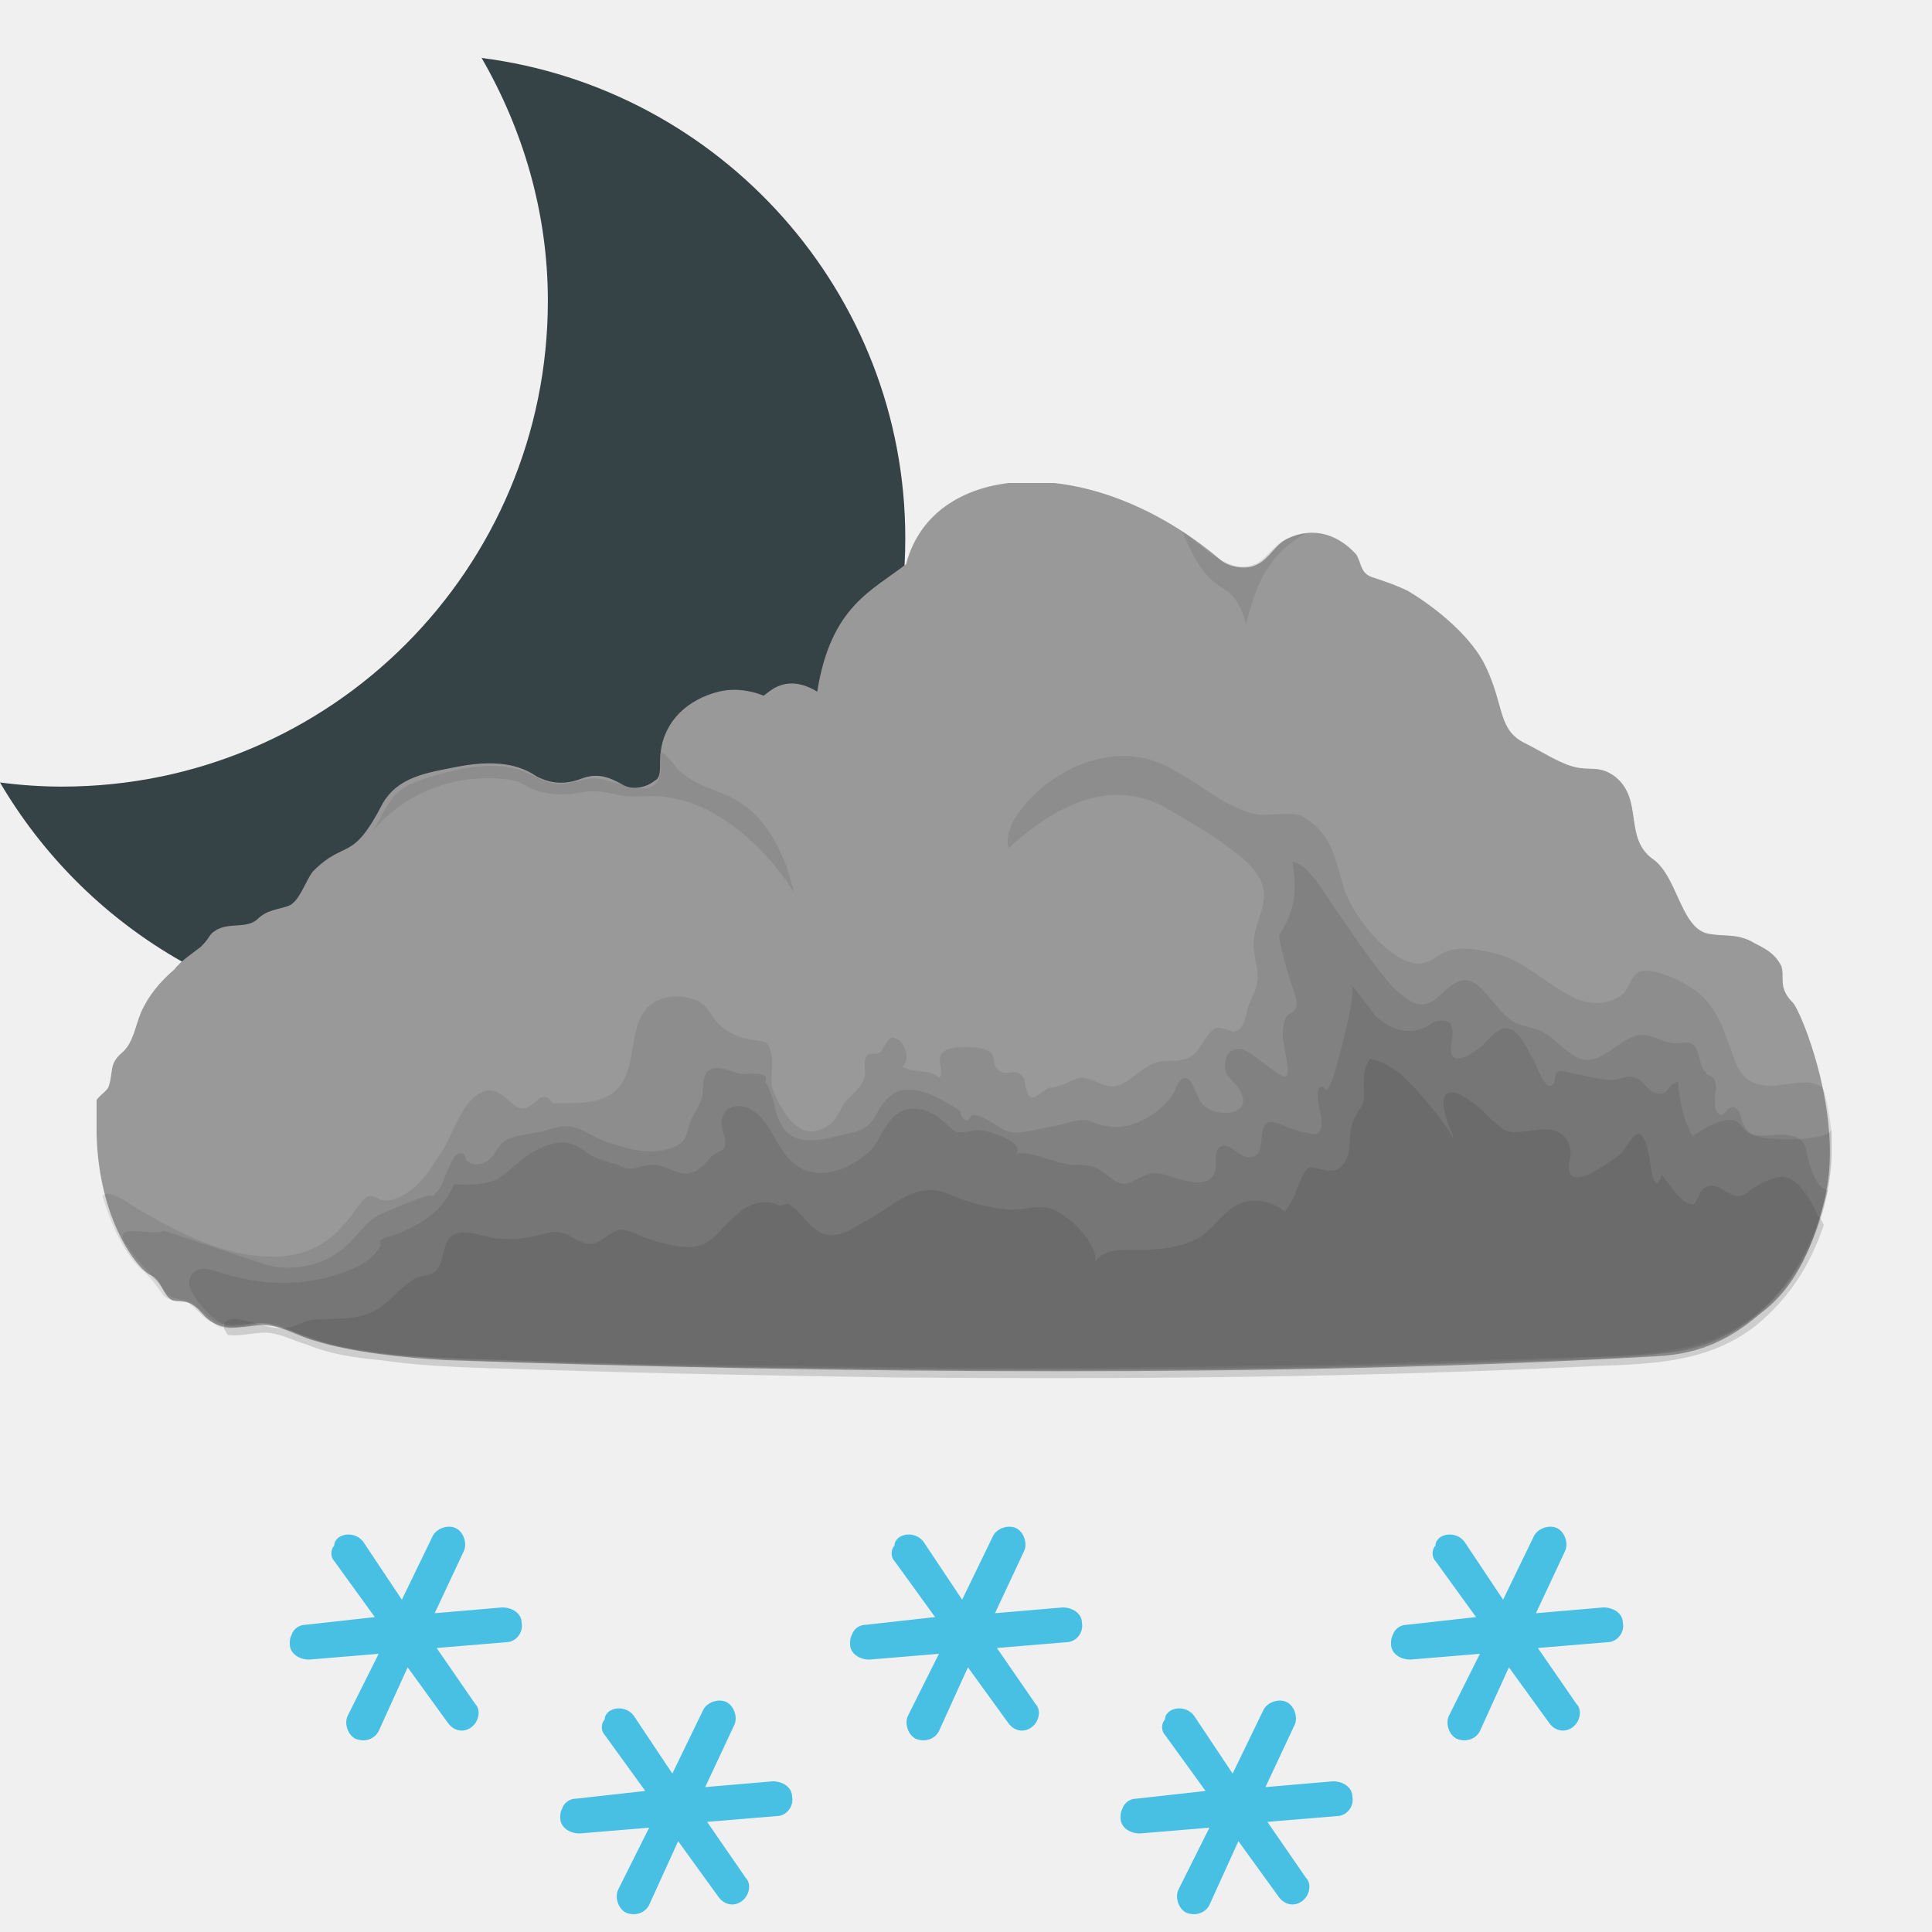
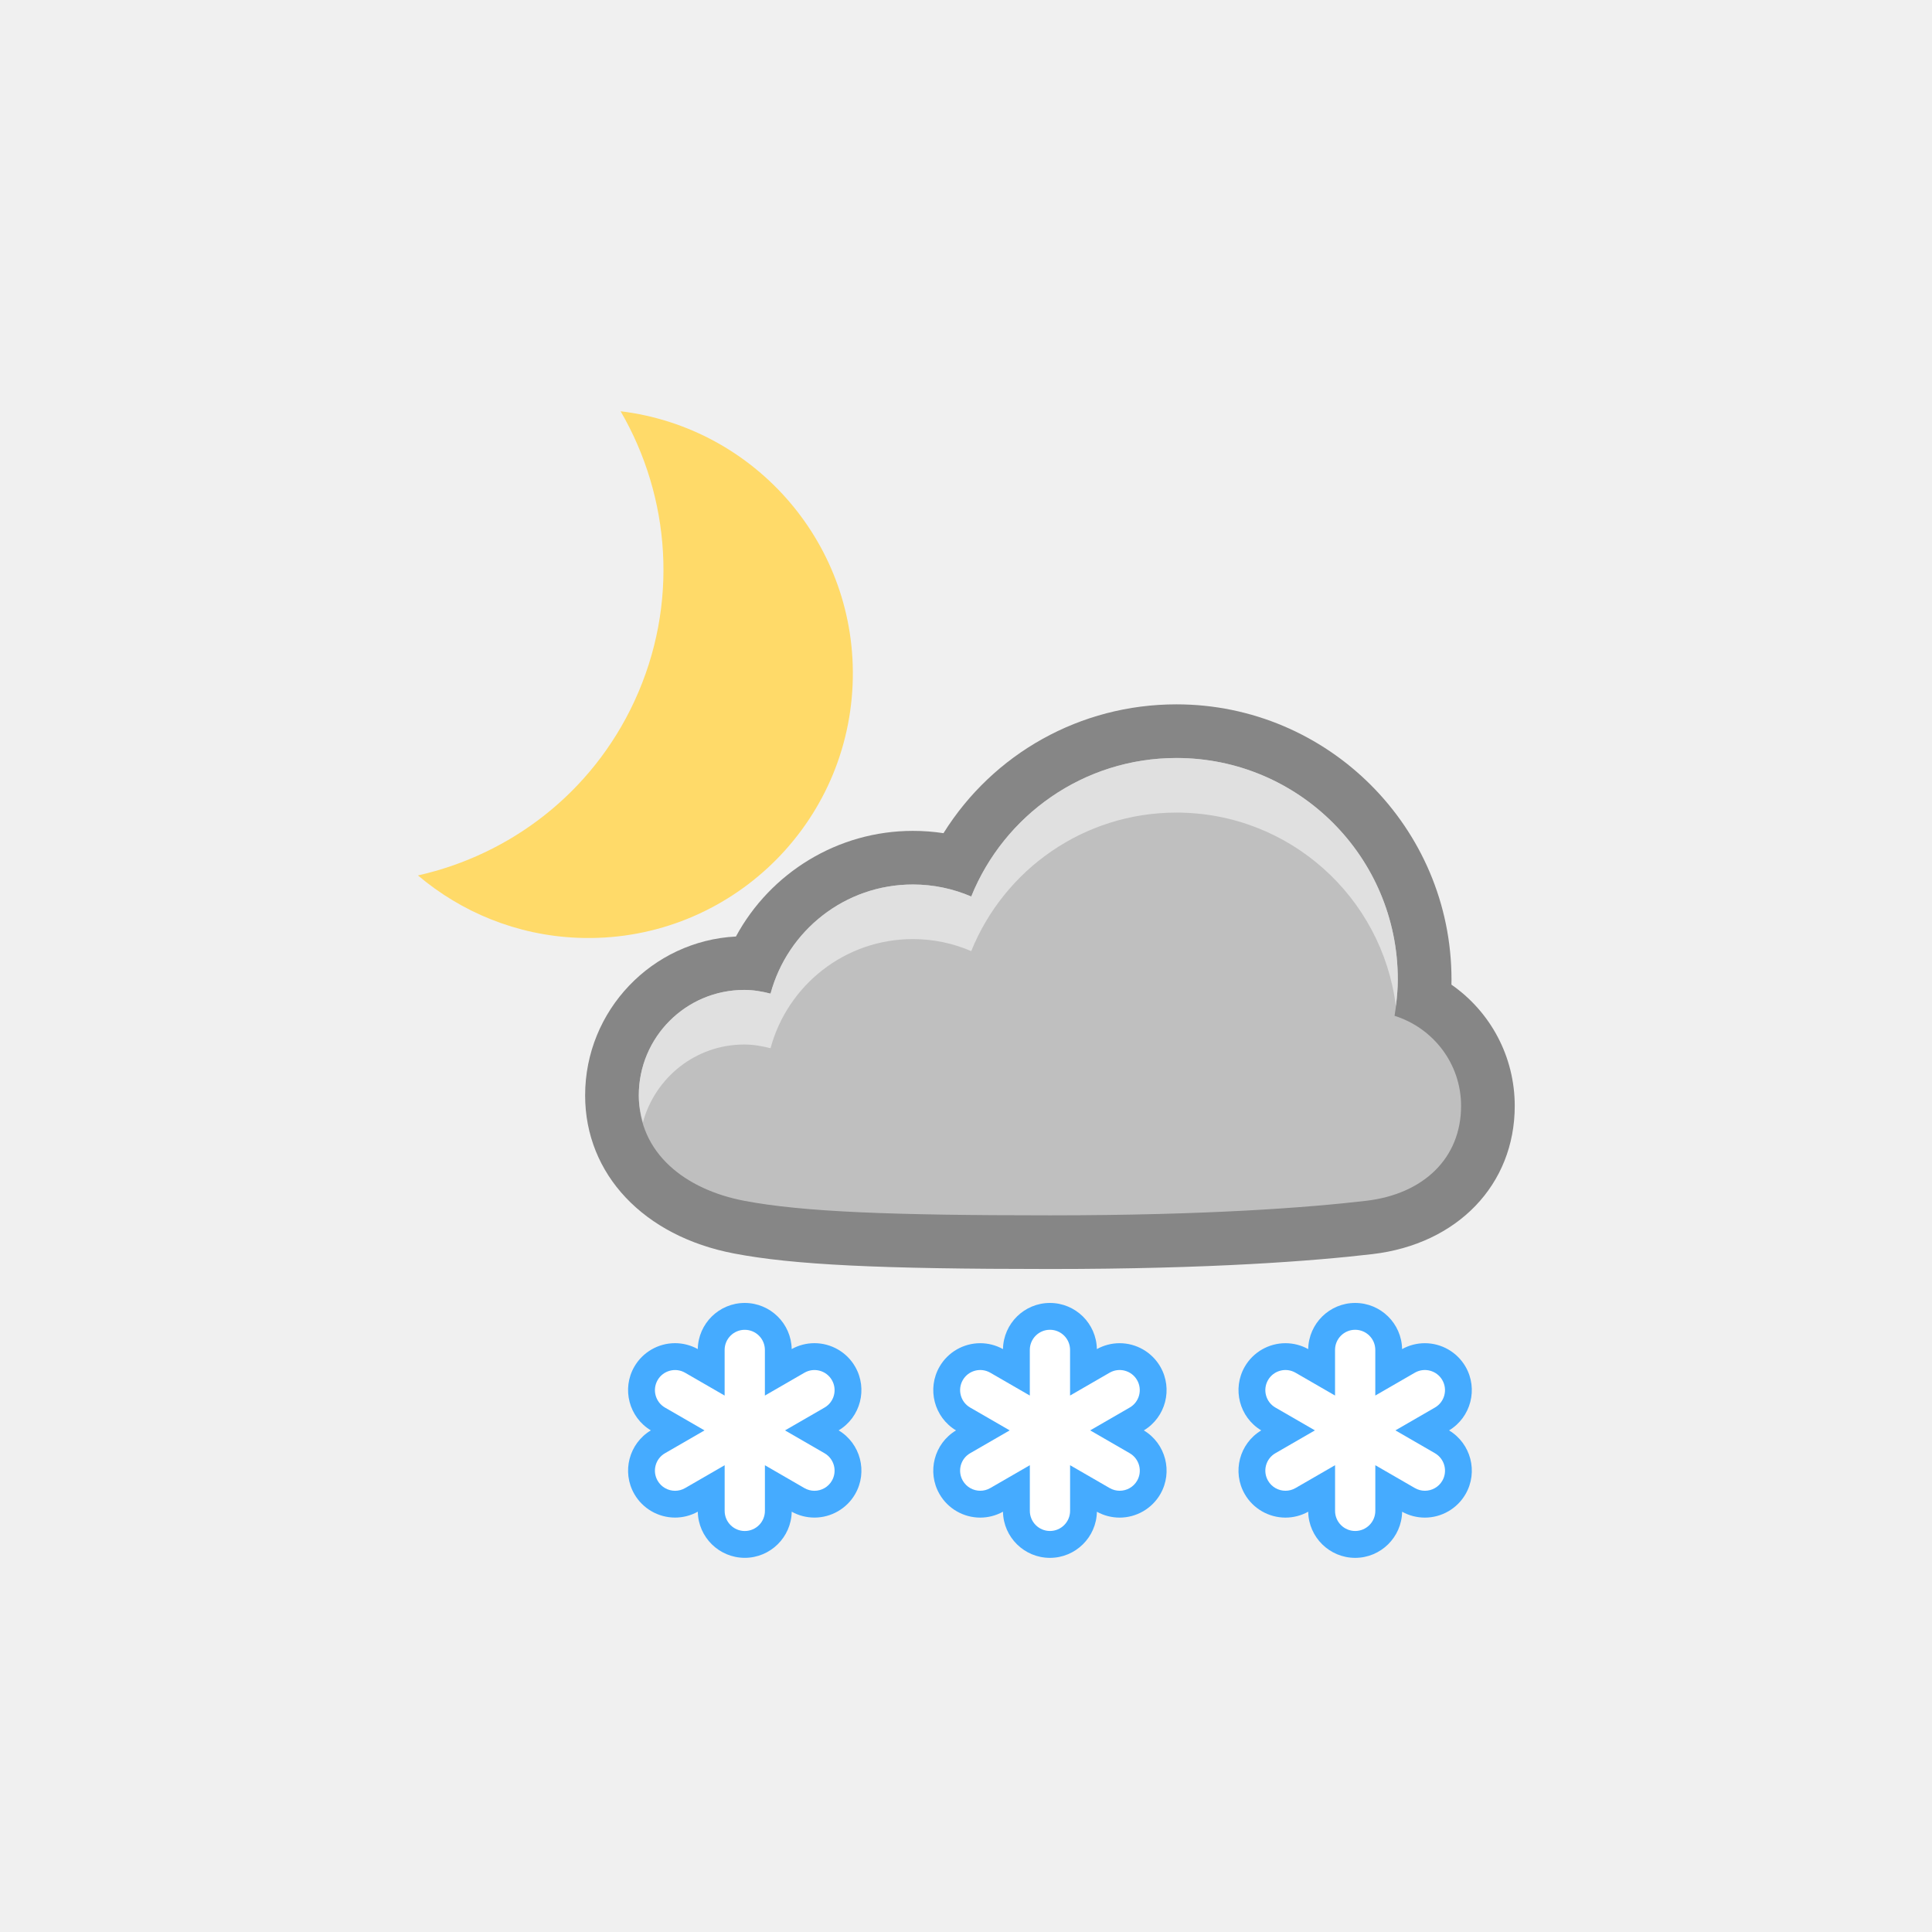
- <svg xmlns="http://www.w3.org/2000/svg" xmlns:xlink="http://www.w3.org/1999/xlink" viewBox="0 0 100 100">
-   <style>.moon-primitive{fill:#354246}.cloud4-primitive{color:#424242;fill:#999}.snowflake-primitive{fill:#47c0e3}</style>
-   <symbol id="moon">
-     <path d="M34.9 0c3 5.2 4.8 11.2 4.8 17.6C39.7 37 24 52.8 4.5 52.8c-1.5 0-3-.1-4.5-.3C6.1 62.9 17.4 70 30.4 70c19.4 0 35.2-15.7 35.2-35.2C65.6 17 52.2 2.2 34.9 0z" />
-   </symbol>
-   <symbol id="cloud">
-     <path d="M87.8 26.9c-.8-.8-.4-1.3-.6-1.9-.4-.8-1.1-1-1.6-1.3-.8-.4-1.5-.2-2.3-.4-1.3-.4-1.5-2.9-2.7-3.8-1.6-1.1-.5-3.1-2-4.3-.8-.6-1.3-.3-2.1-.5s-1.7-.8-2.5-1.2c-1.5-.7-1.1-1.9-2.1-4-.7-1.5-2.5-3-4-3.9-.6-.3-1.2-.5-1.8-.7-.7-.2-.6-.7-.9-1.2-.9-1-2.2-1.5-3.6-.8-.6.3-.9 1-1.5 1.3-.5.3-1.4.2-1.9-.2-6.7-5.7-14.9-5.2-16.3.2-1.8 1.4-3.9 2.2-4.6 6.6-1.8-1.1-2.7.3-2.8.2 0 0-1.1-.5-2.3-.2-1.6.4-2.8 1.5-3 3.1-.1.6.1 1.3-.3 1.5-.5.4-1.2.5-1.7.2-.7-.4-1.3-.6-2.1-.3s-1.5.3-2.3-.1c-.6-.4-1.7-1-4.2-.5-1.5.3-3 .5-3.8 1.9-1.6 3.1-1.9 1.8-3.6 3.5-.4.5-.7 1.6-1.3 1.8-.6.2-1.1.2-1.6.7-.6.5-1.5.1-2.2.6-.3.2-.2.3-.7.8-.5.4-1 .7-1.4 1.2-.7.6-1.3 1.3-1.7 2.2-.3.7-.4 1.6-1 2.1-.7.6-.4 1-.7 1.8-.2.3-.5.4-.7.8.1.4.1 1 .1 1.6.1 4.4 2.1 7 2.8 7.3.6.3.6 1 1.1 1.3.3.1.7 0 1 .2.4.2.6.6.9.8.7.6 1.6.4 2.5.3 1.2-.1 1.9.5 3 .8 1.9.6 4.8.9 6.8 1 20.1.7 43.4.9 62.6-.2 2.4-.1 4-1 5.4-2.2.8-.6 2.5-2 3.4-6.2s-1.3-9.5-1.7-9.9z" />
-     <g fill="currentColor">
-       <path opacity=".14" d="M89.8 34c0-.9-.2-1.8-.4-2.6-.5-.7-2-.2-2.7-.2-1.7 0-1.8-1.1-2.3-2.4-.4-1.1-.9-2.1-1.9-2.7-.6-.4-2.4-1.3-2.9-.6-.4.5-.3.9-1 1.2-.8.4-1.7.2-2.4-.2-1.3-.7-2.5-1.9-4-2.2-.9-.2-2-.4-2.8.2-.6.4-1 .5-1.7.2-1.3-.6-2.6-2.3-3.1-3.6-.5-1.6-.6-3-2.3-3.9-.9-.2-1.7.1-2.5-.1-2.1-.6-3.6-2.5-5.8-2.9-1.8-.3-3.6.4-5 1.5-.8.7-2.1 2-1.8 3.2 2.3-2.1 5.3-3.8 8.3-2 1 .6 2.1 1.2 3 1.9.7.5 1.5 1.1 1.8 1.9.4 1-.3 1.9-.4 2.9-.1.7.2 1.3.2 2 0 .5-.3 1-.5 1.5-.1.4-.2 1.2-.7 1.3-.2 0-.5-.2-.8-.2-.3 0-.4.2-.6.4-.3.4-.5.9-.9 1.1-.7.4-1.4 0-2.2.5-.7.4-1.3 1.2-2.1 1-.4-.1-.7-.3-1.1-.4-.5-.1-.9.3-1.4.4-.2.1-.4.1-.5.1-.2.1-.7.5-.8.5-.3 0-.3-.2-.4-.5-.1-.3 0-.5-.3-.7-.4-.3-.8.2-1.2-.3-.2-.2-.1-.6-.3-.8-.3-.3-1-.3-1.3-.3-.4 0-1.1 0-1.3.4-.2.4.2.9-.1 1.2-.4-.5-1.3-.2-1.9-.6.4-.3.2-1-.1-1.3-.5-.4-.6-.1-.8.2-.1.1-.1.3-.3.4-.2.1-.4 0-.6.1-.3.3 0 .9-.2 1.3-.2.5-.7.8-1 1.2-.3.5-.5 1.1-1.1 1.3-1.3.7-2.2-1-2.6-2-.2-.6.1-1.3-.1-1.9-.1-.7-.5-.6-1.1-.7-.6-.1-1.2-.4-1.6-.8-.4-.4-.5-.9-1.1-1.2-.9-.4-2.2-.3-2.8.6-.7 1.1-.4 2.7-1.2 3.8-.7.9-1.9.9-3 .9h-.5c-.1-.1-.2-.3-.3-.3-.4-.1-.5.2-.8.4-1 .7-1.3-1.1-2.5-.7-1 .4-1.5 2-2 2.9-.6.9-1.2 2-2.2 2.5-.4.2-.7.3-1.1.2-.2-.1-.3-.2-.6-.2-.3.1-.5.5-.7.7-.3.5-.7.9-1.1 1.3-1.7 1.5-3.9 1.3-5.9.7-1.6-.5-3-1.3-4.4-2.1-.3-.2-1.4-1-1.7-.6.4 1.3 1 2.8 2 3.8.4.3.6.6.9 1 .1.1.2.3.3.4.4.3.8.1 1.2.3.5.3.8.9 1.4 1.1.5.5 1.5.1 2.1 0h.5c.1 0 .3 0 .4.1 1.2.3 2.3.9 3.5 1.1 2.8.6 5.6.6 8.4.7 2.9.1 5.7.2 8.6.2 6.2.1 12.3.2 18.5.2 5.8 0 11.6-.1 17.5-.2l9-.3c2.5-.1 5.3 0 7.8-.6 4.9-1.1 7.6-6.1 7.4-10.7 0-.4 0 .3 0 0z" />
-       <path opacity=".16" d="M89.8 33.4c0 .7-3 .6-3.5.5-.6-.1-.9-.3-1.1-.8-.1-.2-.1-.7-.5-.8-.3 0-.4.4-.6.4-.6-.1-.2-1.3-.3-1.6-.1-.6-.3-.2-.6-.7-.3-.4-.2-1.2-.7-1.4-.2-.1-.5 0-.8 0-.5 0-.9-.3-1.4-.4-1.3-.3-2.2 1.6-3.5 1.2-.6-.2-1.3-1-1.8-1.3-.6-.4-1.4-.3-1.9-.8-1-.7-1.7-2.8-3.1-1.6-.5.4-.8.9-1.5.9-.6-.1-.9-.5-1.3-.8-1.1-1.2-2-2.6-2.9-3.9-.5-.6-1.5-2.6-2.4-2.7.1.9.4 2.2-.7 3.8.1.7.3 1.4.5 2.1.1.4.5 1.2.4 1.6-.1.3-.3.3-.5.5-.2.3-.2.8-.2 1.1 0 .3.4 1.8.2 2-.4.2-1.9-1.5-2.5-1.4-.5 0-.7.4-.7.9 0 .6.6.8.8 1.3.7 1.3-1.4 1.4-2 .6-.2-.2-.5-1.3-.8-1.3-.4-.1-.6.8-.8 1-.7.9-2 1.7-3.2 1.5-.4 0-.7-.2-1.1-.3-.6-.1-1.2.2-1.8.3-.7.1-1.5.4-2.2.3-.7-.2-1.3-.9-2-.9-.1.2-.2.3-.3.3-.2-.1-.3-.3-.3-.5-.9-.6-2.7-1.7-3.7-.7-.8.7-.6 1.5-1.8 1.8-.9.2-2.3.7-3.2.2-1-.6-.8-2-1.4-2.8.3-.6-1-.4-1.2-.4-.5-.1-1-.4-1.5-.3-.7.2-.4 1.1-.6 1.6-.2.6-.6 1-.7 1.6-.1.5-.3.7-.8.9-1 .4-2.2.1-3.1-.2-.4-.1-.8-.3-1.2-.5-.8-.5-1.3-.5-2.2-.2-.7.2-1.5.2-2.1.5-.5.3-.6 1-1.2 1.2-.2.1-.6.1-.8-.1-.2-.1 0-.4-.4-.4-.3 0-.5.6-.6.8-.2.4-.3.9-.6 1.2-.3.4-.2.1-.5.2-.7.2-1.6.6-2.3.9-.8.3-1.3 1.2-2 1.8-1.1.9-2.5 1.2-3.9.9l-5.4-1.8c-.6.3-2.5-.4-2.1.5.6 1 1.4 1.7 2.1 2.6.4.6.9.3 1.5.7.6.4.9 1 1.7 1.1.6.1 1.3-.1 1.9-.1.8 0 1.5.4 2.2.7 1.4.5 3 .7 4.5.9 3.4.4 6.9.4 10.3.5 3.5.1 7.1.2 10.6.2 14.2.2 28.4.1 42.5-.6 1.7-.1 3.5-.1 5.1-.8 1.1-.5 2.1-1.2 3-2.1 1.9-1.9 2.9-4.9 3-7.5v-1.4zm-6.6-2.1z" />
-       <path opacity=".18" d="M88.5 34.6c-.2-1.4-2.1-.6-2.9-.9-.3-.1-.4-.5-.8-.7-.7-.2-1.7.5-2.2.8-.4-.7-.6-1.5-.7-2.3-.1-.5.1-.6-.3-.4-.2.1-.3.5-.6.5-.2 0-.3 0-.5-.1-.3-.2-.5-.6-.8-.7-.4-.2-.9.1-1.3.1-.6 0-1.2-.2-1.8-.3-.2 0-.8-.3-1-.1-.2.2 0 .7-.4.7-.3 0-.7-1.1-.8-1.3-.3-.5-.6-1.2-1-1.5-.8-.6-1.3.5-1.9.9-.5.4-1.5.9-1.4-.1.1-.8.3-1.6-.9-1.3-1 .8-2.1.5-3-.3-.1-.1-1.2-1.7-1.3-1.6.5-.1-.8 4.5-.9 4.8-.1.2-.2.5-.3.6-.1.1-.2-.3-.4-.1-.3.3.2 1.6.1 2-.1.3-.1.4-.4.4-.2 0-.6-.1-.9-.2-.4-.1-.7-.3-1.1-.4-1.2-.3-.2 1.9-1.4 1.8-.5 0-1-.9-1.5-.5-.3.3-.1.9-.2 1.2-.3 1.1-1.9.4-2.6.2-.8-.2-.9 0-1.6.3-.5.3-.8.2-1.3-.2-.6-.5-.9-.6-1.7-.6-1.1 0-2-.7-3.1-.6.5-.6-1.7-1.3-2.1-1.2-.8.1-.9.3-1.5-.3-.5-.5-1.2-.9-1.9-.8-1.1.1-1.4 1.4-2 2.1-1 1-2.7 1.7-3.9.8-1-.7-1.2-2.1-2.2-2.8-.9-.6-1.9-.1-1.6 1 .1.3.2.6.1.9-.1.2-.6.3-.7.5-.3.3-.6.7-1 .8-.6.2-1.2-.3-1.8-.4-.7-.1-1.2.4-1.8.1-.6-.3-1.3-.3-1.9-.8-.7-.5-1.2-.6-2-.3-.9.3-1.5.9-2.2 1.5-.8.6-1.7.5-2.6.5-.6 1.5-1.9 2.2-3.3 2.7-.1 0-.4.1-.5.2-.1.1 0 .2 0 .3-.4.6-.8.9-1.5 1.2-2.2.9-4.4.9-6.7.2-.6-.2-1.4-.5-1.7.3-.2.7 1.2 2.1 1.7 2.3.8.2 1.5-.1 2.3 0 .8.1 1.5.5 2.2.7 2.2.9 5.1 1 7.5 1.1 2.9.1 5.9.2 8.8.3 6 .2 12 .2 18 .3 6 0 12.1 0 18.1-.1 3.1-.1 6.2-.2 9.2-.3 2.9-.1 5.9-.1 8.8-.5 4.6-.6 7.2-4.2 8.2-8.4-.3 0-.8-.5-1.1-2z" />
-       <path opacity=".14" d="M59.5 7.3c.5-2 1.1-3.6 3.1-4.7-.7.1-1.2.3-1.7.8-.4.4-.7.8-1.3.9-1.3.2-2.4-1.1-3.4-1.8 1.6 4 2.5 2 3.3 4.8.5-2-.8-2.8 0 0zm-37.6 8.2c1.2.7 2 .7 3.3.5.6-.1 1 0 1.6.1.7.2 1.4.1 2.1.1 3 .1 5.7 2.6 7.2 5-.4-1.7-1.2-3.6-2.7-4.6-1-.7-2.2-.8-3.1-1.6-.4-.3-.6-.8-1.1-1.1v.8c0 2.2-2.6.4-3.7.6-1 .2-1.6.5-2.6 0-.4-.2-.8-.4-1.2-.5-1.4-.4-3 0-4.4.4-.6.2-1.3.4-1.8.9s-.8 1.3-1.2 1.9c3-3.5 7.3-2.7 7.6-2.5z" />
-       <path opacity=".2" d="M89.1 38c-.4-.8-1.1-2.5-2.3-2-.3.1-.6.2-.9.4-.4.2-.4.4-.8.5-.6.1-1.1-.7-1.7-.5-.3.1-.4.3-.5.6-.2.2-.1.4-.4.3-.5 0-1.2-1.2-1.5-1.5-.2.8-.4.4-.5-.1-.1-.5-.2-1.6-.5-1.9-.2-.2-.1-.1-.3-.1-.2.1-.6.8-.8 1-.3.3-.7.5-1 .7-.3.2-1.2.8-1.6.4-.2-.3 0-.9 0-1.2-.1-.6-.3-.9-.9-1.1-.8-.2-1.9.3-2.5 0-.5-.3-1-.9-1.5-1.3-.3-.2-1.2-1-1.6-.5-.2.3 0 1 .1 1.3 0 .2.4.8.3 1 .1-.2-1.1-1.7-1.3-1.9-.8-1-1.8-2.1-3-2.3-.4.6-.3 1.2-.3 1.9 0 .5-.2.6-.4 1-.4.6-.3 1.4-.4 2-.3.9-.7 1-1.5.8-.5-.1-.6-.2-.9.4-.3.6-.4 1.2-.9 1.8-.8-.6-1.8-.8-2.7-.2-.7.5-1.1 1.2-1.8 1.6-1 .5-2.1.6-3.2.6-.6 0-1.7-.1-2.1.6.1-1-1.4-2.4-2.2-2.7-.8-.3-1.6.1-2.4 0-1-.1-2.1-.4-3-.8-1.7-.7-2.8.6-4.3 1.4-.7.4-1.5 1-2.3.6-.7-.3-1-1.1-1.7-1.5-.1 0-.3.1-.4.1-.2 0-.2-.1-.3-.1-.7-.2-1.3 0-1.9.5-1.1.9-1.4 2-3.1 1.7-.7-.1-1.4-.3-2.1-.6-.7-.3-.9-.4-1.6.1-.7.5-.9.5-1.7.1-.6-.4-1-.4-1.7-.2-.8.2-1.5.3-2.4.2-.5-.1-1.6-.5-2.1-.2-.7.3-.4 1.6-1.1 2-.4.2-.8.1-1.1.4-.5.3-.9.8-1.4 1.2-1.1.9-2.2.7-3.6.8-.5 0-.8.3-1.3.4-.5.1-1 0-1.4-.1-.5-.1-2.1-.8-2 .2.1.1.1.2.2.3.7.1 1.5-.2 2.2-.1.7.1 1.2.4 1.9.6 1.2.5 2.6.7 3.8.8 2.7.4 5.5.4 8.3.5 6.1.2 12.2.3 18.4.4 12.1.1 24.2 0 36.3-.6 2.9-.1 5.8-.2 8.2-2.1 1.7-1.4 2.8-3.1 3.5-5.2-.2-.4-.2-.4-.3-.4-1.7-3.4.1 0 0 0z" />
+ <svg xmlns="http://www.w3.org/2000/svg" version="1.1" id="Layer_1" x="0px" y="0px" width="72px" height="72px" viewBox="0 0 72 72" enable-background="new 0 0 72 72" xml:space="preserve">
+   <g>
+     <path fill="#868686" d="M43.842,26.249c-3.586,0-6.83,1.837-8.681,4.801c-0.375-0.057-0.756-0.086-1.141-0.086   c-2.791,0-5.307,1.556-6.594,3.937c-3.126,0.161-5.62,2.755-5.62,5.921c0,2.936,2.18,5.25,5.554,5.893   c2.206,0.421,5.395,0.577,11.768,0.577c6.022,0,9.86-0.302,12.019-0.555c3.172-0.372,5.303-2.591,5.303-5.522   c0-1.841-0.904-3.507-2.359-4.52c0.001-0.065,0.002-0.13,0.002-0.194C54.092,30.847,49.494,26.249,43.842,26.249L43.842,26.249z" />
+     <path fill="#BFBFBF" d="M51.971,37.856c0.073-0.443,0.121-0.894,0.121-1.357c0-4.557-3.693-8.25-8.25-8.25   c-3.464,0-6.424,2.137-7.647,5.162c-0.667-0.287-1.402-0.448-2.174-0.448c-2.541,0-4.674,1.726-5.305,4.067   c-0.315-0.082-0.64-0.138-0.981-0.138c-2.17,0-3.929,1.759-3.929,3.929c0,2.17,1.744,3.512,3.929,3.929   c2.185,0.417,5.518,0.542,11.393,0.542s9.655-0.292,11.786-0.542c2.131-0.25,3.536-1.583,3.536-3.536   C54.45,39.631,53.404,38.308,51.971,37.856z" />
+     <g>
+       <path fill="#E0E0E0" d="M27.735,38.926c0.341,0,0.666,0.057,0.981,0.138c0.631-2.342,2.764-4.067,5.305-4.067    c0.773,0,1.507,0.161,2.174,0.448c1.223-3.026,4.183-5.162,7.647-5.162c4.203,0,7.664,3.144,8.177,7.207    c0.042-0.326,0.073-0.654,0.073-0.992c0-4.557-3.693-8.25-8.25-8.25c-3.464,0-6.424,2.137-7.647,5.162    c-0.667-0.287-1.402-0.448-2.174-0.448c-2.541,0-4.674,1.726-5.305,4.067c-0.315-0.082-0.64-0.138-0.981-0.138    c-2.17,0-3.929,1.759-3.929,3.929c0,0.36,0.064,0.689,0.154,1.004C24.416,40.157,25.924,38.926,27.735,38.926z" />
    </g>
-   </symbol>
-   <symbol id="snowflake">
-     <path d="M4.6 10.6l1.5-3.3 2.1 2.9c.3.4.8.5 1.2.2.4-.3.5-.9.2-1.2l-2-2.9 3.6-.3c.5 0 .9-.5.8-1 0-.5-.5-.8-1-.8l-3.5.3L9 1.3c.2-.4 0-1-.4-1.2s-1 0-1.2.4L5.8 3.8l-2-3C3.5.4 2.9.3 2.5.6c-.1.1-.2.2-.2.4-.2.2-.2.6 0 .8l2.1 2.9-3.6.4c-.3 0-.6.2-.7.5-.1.2-.1.3-.1.5 0 .5.5.8 1 .8l3.6-.3L3 9.8c-.2.4 0 1 .4 1.2.5.2 1 0 1.2-.4z" />
-   </symbol>
-   <use xlink:href="#moon" class="moon-primitive" width="100" height="100" transform="translate(0 3) scale(.71429)" />
-   <use xlink:href="#cloud" class="cloud4-primitive" width="100" height="100" transform="translate(5 25)" />
-   <use xlink:href="#snowflake" class="snowflake-primitive" width="100" height="100" transform="translate(15 79)" />
-   <use xlink:href="#snowflake" class="snowflake-primitive" width="100" height="100" transform="translate(29 88)" />
-   <use xlink:href="#snowflake" class="snowflake-primitive" width="100" height="100" transform="translate(44 79)" />
-   <use xlink:href="#snowflake" class="snowflake-primitive" width="100" height="100" transform="translate(58 88)" />
-   <use xlink:href="#snowflake" class="snowflake-primitive" width="100" height="100" transform="translate(72 79)" />
+     <path fill="#45ABFF" d="M27.754,48.557c-0.955,0-1.733,0.769-1.75,1.719c-0.258-0.143-0.551-0.22-0.847-0.22   c-0.625,0-1.206,0.336-1.517,0.876c-0.477,0.826-0.2,1.884,0.615,2.374c-0.815,0.489-1.092,1.547-0.614,2.375   c0.311,0.54,0.892,0.875,1.516,0.875c0.296,0,0.589-0.076,0.848-0.22c0.016,0.951,0.795,1.72,1.75,1.72s1.733-0.769,1.75-1.719   c0.259,0.144,0.551,0.219,0.848,0.219c0.624,0,1.205-0.336,1.516-0.876c0.477-0.827,0.2-1.885-0.615-2.374   c0.815-0.489,1.092-1.548,0.614-2.375c-0.311-0.54-0.892-0.875-1.517-0.875c-0.296,0-0.588,0.076-0.847,0.22   C29.487,49.325,28.708,48.557,27.754,48.557L27.754,48.557z" />
+     <path fill="#FFFFFF" d="M29.977,55.456c0.118,0.068,0.247,0.101,0.375,0.101c0.259,0,0.511-0.134,0.65-0.375   c0.207-0.359,0.084-0.817-0.274-1.024l-1.473-0.851l1.473-0.851c0.359-0.207,0.481-0.666,0.274-1.024   c-0.207-0.359-0.667-0.481-1.024-0.274l-1.473,0.851v-1.701c0-0.414-0.336-0.75-0.75-0.75s-0.75,0.336-0.75,0.75v1.701   l-1.473-0.851c-0.357-0.207-0.818-0.084-1.024,0.274c-0.207,0.359-0.084,0.817,0.274,1.024l1.473,0.851l-1.473,0.851   c-0.359,0.207-0.481,0.666-0.274,1.024c0.139,0.241,0.391,0.375,0.65,0.375c0.127,0,0.256-0.032,0.375-0.101l1.473-0.851v1.701   c0,0.414,0.336,0.75,0.75,0.75s0.75-0.336,0.75-0.75v-1.701L29.977,55.456z" />
+     <path fill="#45ABFF" d="M39.128,48.557c-0.955,0-1.733,0.769-1.75,1.72c-0.259-0.144-0.552-0.22-0.848-0.22   c-0.624,0-1.205,0.335-1.516,0.875c-0.477,0.827-0.201,1.885,0.614,2.375c-0.815,0.489-1.092,1.548-0.614,2.375   c0.311,0.54,0.892,0.875,1.516,0.875c0.296,0,0.589-0.076,0.848-0.22c0.016,0.951,0.795,1.72,1.75,1.72s1.733-0.769,1.75-1.719   c0.259,0.144,0.551,0.219,0.848,0.219c0.624,0,1.205-0.336,1.516-0.876c0.477-0.827,0.2-1.885-0.615-2.374   c0.815-0.489,1.092-1.548,0.614-2.375c-0.312-0.54-0.892-0.875-1.516-0.875c-0.296,0-0.589,0.076-0.848,0.22   C40.861,49.325,40.083,48.557,39.128,48.557L39.128,48.557z" />
+     <path fill="#FFFFFF" d="M42.101,54.157l-1.473-0.851l1.473-0.851c0.359-0.207,0.481-0.666,0.274-1.024s-0.666-0.481-1.024-0.274   l-1.473,0.851v-1.701c0-0.414-0.336-0.75-0.75-0.75s-0.75,0.336-0.75,0.75v1.701l-1.473-0.851   c-0.358-0.207-0.817-0.084-1.024,0.274s-0.084,0.817,0.274,1.024l1.473,0.851l-1.473,0.851c-0.359,0.207-0.481,0.666-0.274,1.024   c0.139,0.241,0.391,0.375,0.65,0.375c0.127,0,0.256-0.032,0.375-0.101l1.473-0.851v1.701c0,0.414,0.336,0.75,0.75,0.75   s0.75-0.336,0.75-0.75v-1.701l1.473,0.851c0.118,0.068,0.247,0.101,0.375,0.101c0.259,0,0.511-0.134,0.65-0.375   C42.583,54.823,42.46,54.365,42.101,54.157z" />
+     <path fill="#45ABFF" d="M50.503,48.557c-0.955,0-1.733,0.769-1.75,1.72c-0.259-0.144-0.552-0.22-0.848-0.22   c-0.624,0-1.205,0.335-1.516,0.875c-0.477,0.827-0.201,1.885,0.614,2.375c-0.815,0.489-1.092,1.548-0.614,2.375   c0.311,0.54,0.892,0.875,1.516,0.875c0.296,0,0.589-0.076,0.848-0.22c0.016,0.951,0.795,1.72,1.75,1.72s1.733-0.769,1.75-1.719   c0.259,0.144,0.551,0.219,0.848,0.219c0.624,0,1.205-0.336,1.516-0.876c0.477-0.827,0.2-1.885-0.615-2.374   c0.815-0.489,1.092-1.548,0.614-2.375c-0.312-0.54-0.892-0.875-1.516-0.875c-0.296,0-0.589,0.076-0.848,0.22   C52.236,49.325,51.457,48.557,50.503,48.557L50.503,48.557z" />
+     <path fill="#FFFFFF" d="M53.476,54.157l-1.473-0.851l1.473-0.851c0.359-0.207,0.481-0.666,0.274-1.024s-0.666-0.481-1.024-0.274   l-1.473,0.851v-1.701c0-0.414-0.336-0.75-0.75-0.75s-0.75,0.336-0.75,0.75v1.701l-1.473-0.851   c-0.358-0.207-0.817-0.084-1.024,0.274s-0.084,0.817,0.274,1.024l1.473,0.851l-1.473,0.851c-0.359,0.207-0.481,0.666-0.274,1.024   c0.139,0.241,0.391,0.375,0.65,0.375c0.127,0,0.256-0.032,0.375-0.101l1.473-0.851v1.701c0,0.414,0.336,0.75,0.75,0.75   s0.75-0.336,0.75-0.75v-1.701l1.473,0.851c0.118,0.068,0.247,0.101,0.375,0.101c0.259,0,0.511-0.134,0.65-0.375   C53.957,54.823,53.835,54.365,53.476,54.157z" />
+   </g>
+   <g>
+     <path fill="#FFDA69" d="M31.775,25.498c0.209-5.167-3.602-9.558-8.647-10.172c1.854,3.189,2.183,7.198,0.517,10.801   c-1.59,3.438-4.639,5.727-8.069,6.498c1.616,1.366,3.676,2.232,5.954,2.324C26.968,35.168,31.555,30.937,31.775,25.498z" />
+   </g>
</svg>
